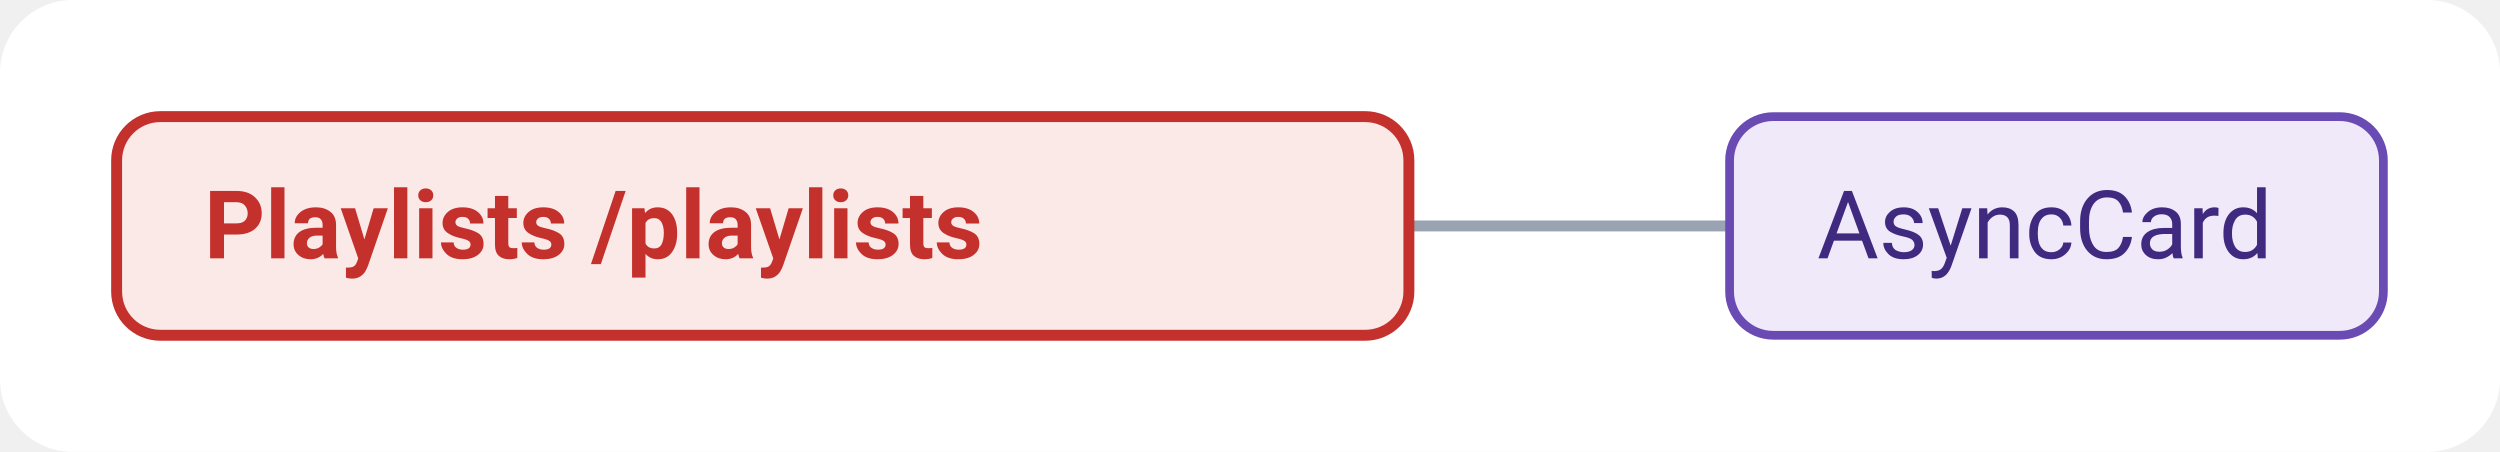
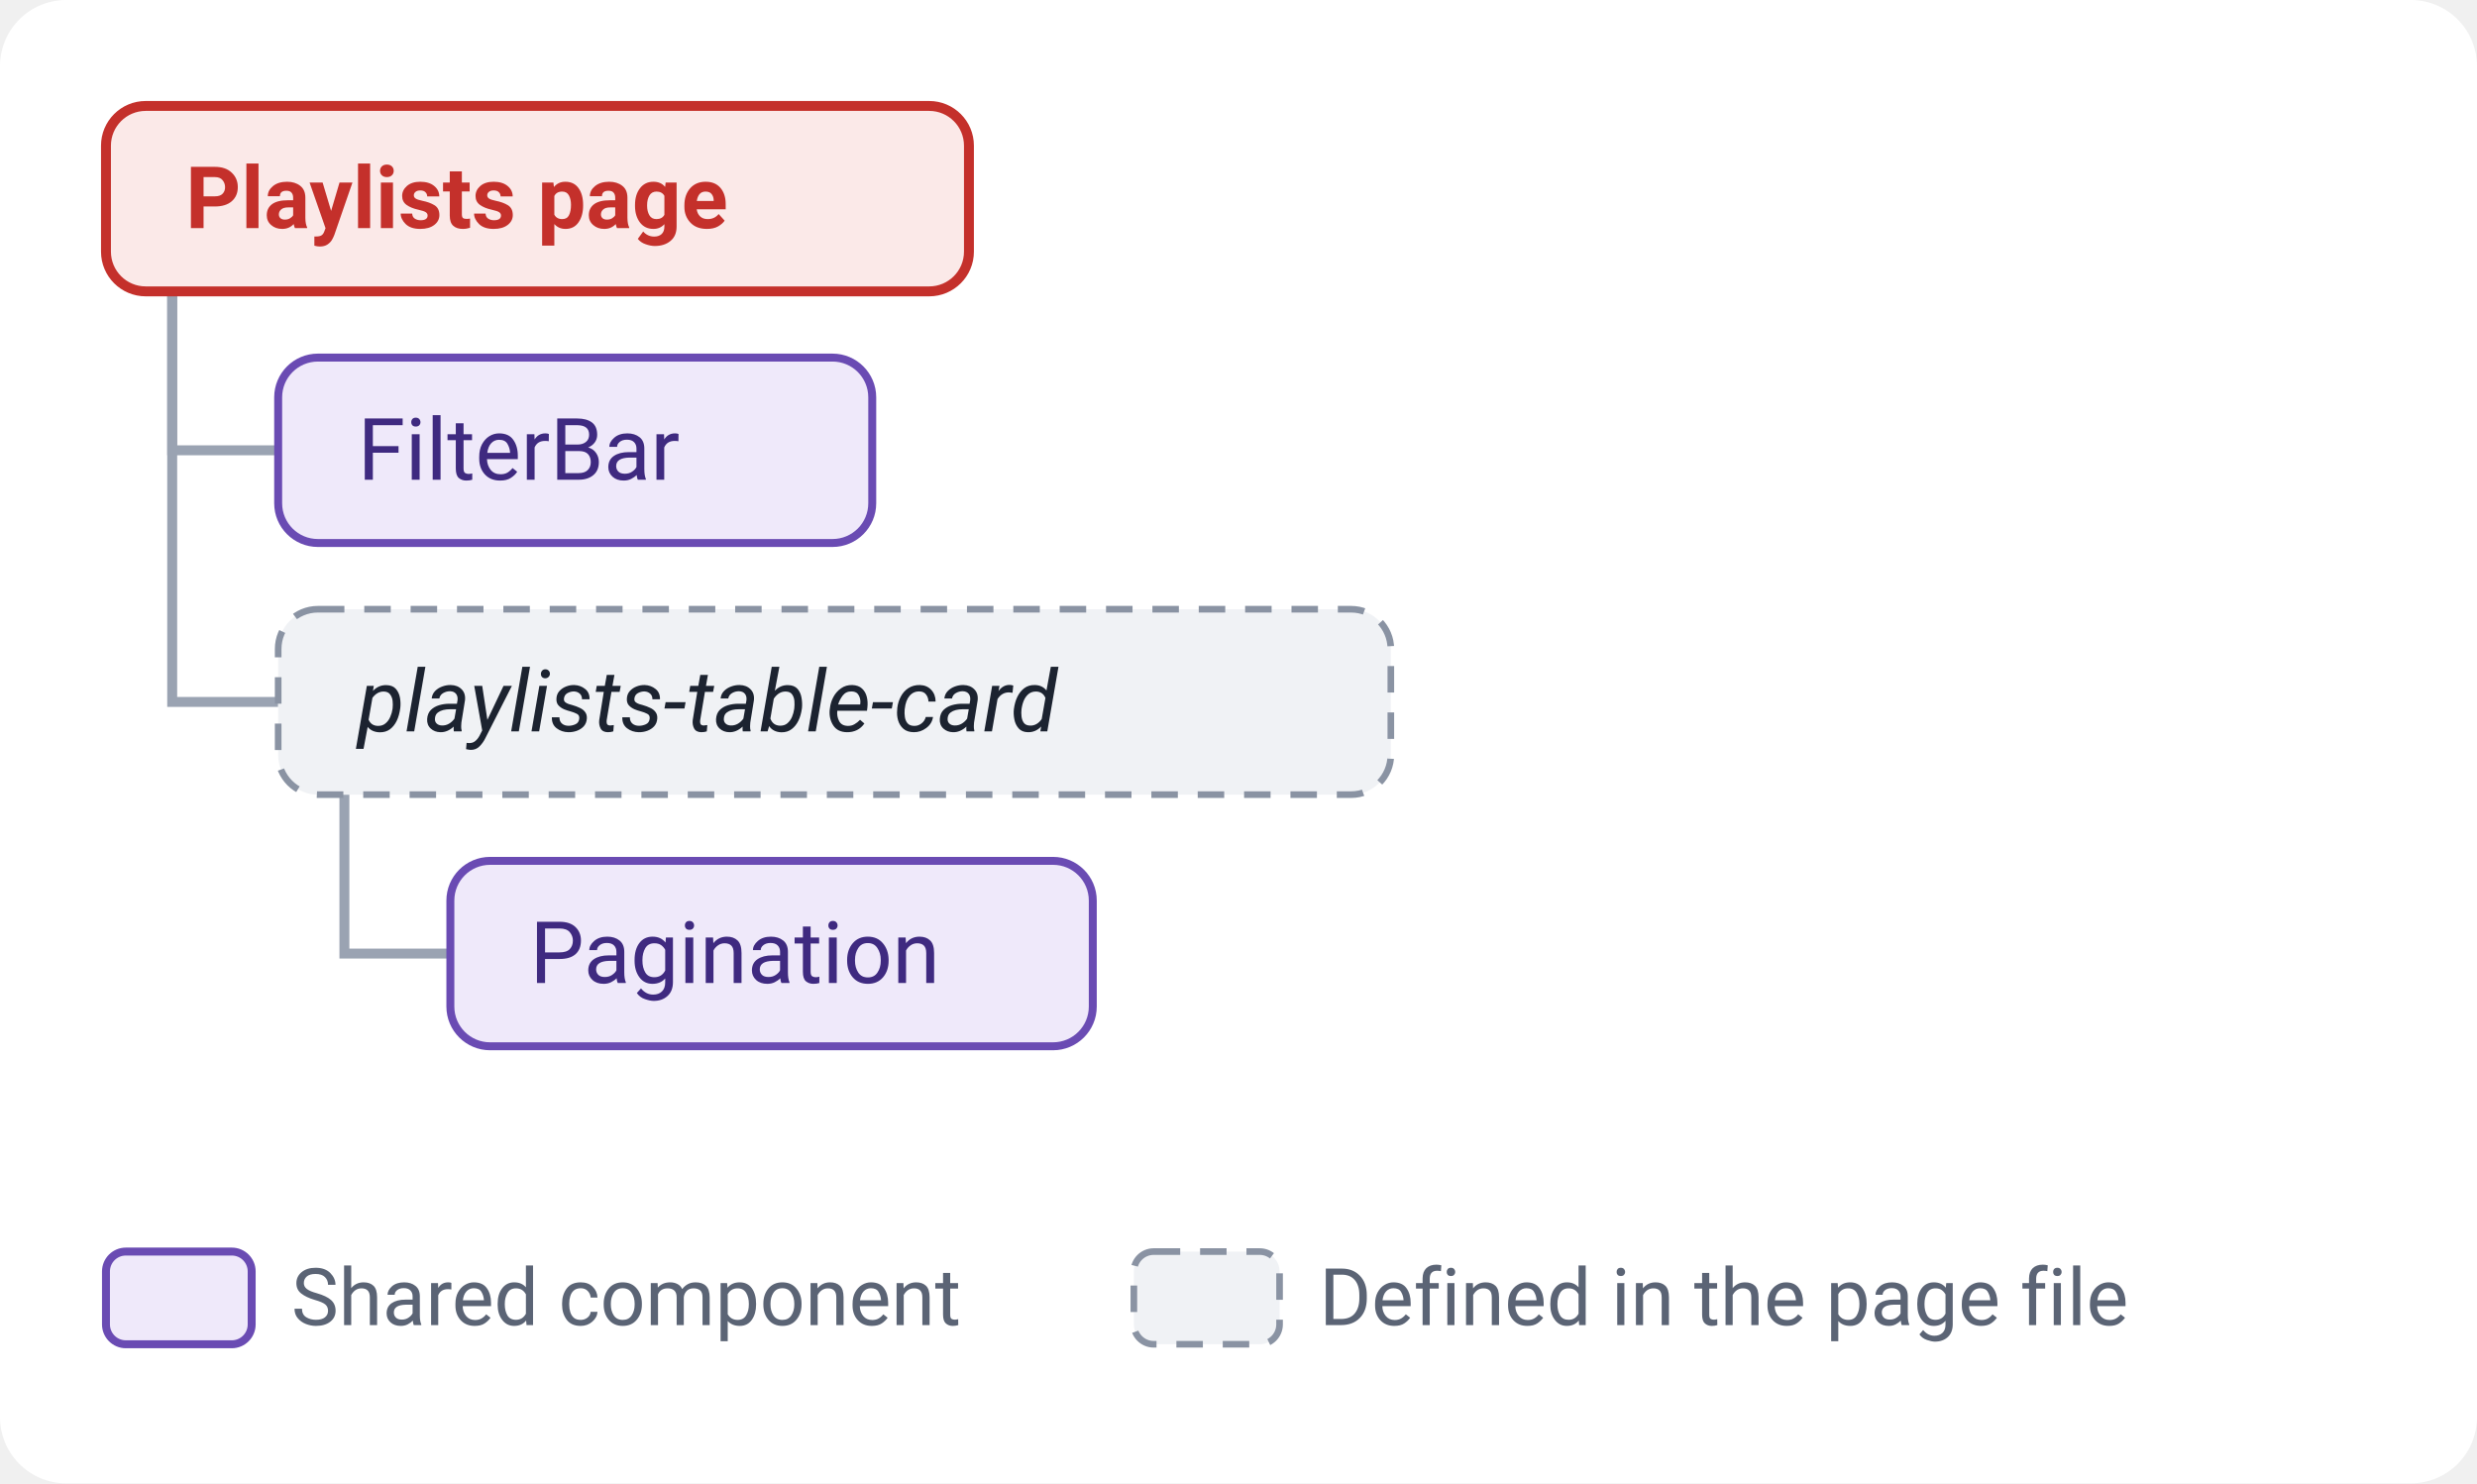
- <svg xmlns="http://www.w3.org/2000/svg" width="343" height="62" viewBox="0 0 343 62" role="img" aria-label="Components on the Playlists page">
+ <svg xmlns="http://www.w3.org/2000/svg" width="374" height="224" viewBox="0 0 374 224" role="img" aria-label="Components on the Playlists page">
  <style>
  .bg { fill: #ffffff; }
  text { font-family: system-ui, -apple-system, "Segoe UI", Roboto, Arial, sans-serif; font-size: 13px; dominant-baseline: central; }
  .edge { fill: none; stroke: #9aa3b2; stroke-width: 1.5; }
+   .note { font-size: 12px; fill: #5b6475; }
  .page rect { fill: #fbe9e8; stroke: #c4302b; stroke-width: 1.5; }
  .page text { fill: #c4302b; font-weight: 700; }
  .tab rect { fill: #e6effa; stroke: #2f6fb3; stroke-width: 1.2; }
  .tab text { fill: #1f4f85; font-weight: 600; }
  .sub rect { fill: #f3f7fc; stroke: #7da3cf; stroke-width: 1; stroke-dasharray: 4 3; }
  .sub text { fill: #1f4f85; }
  .comp rect { fill: #efe9fa; stroke: #6a4bb3; stroke-width: 1.2; }
  .comp text { fill: #3f2a80; }
  .local rect { fill: #f0f2f5; stroke: #8a93a3; stroke-width: 1; stroke-dasharray: 4 3; }
  .local text { fill: #1c2330; font-style: italic; }
+   g rect.badge { fill: #ffffff; stroke: #9aa3b2; stroke-width: 1; stroke-dasharray: none; }
+   g text.badge-text { font-size: 10px; font-weight: 700; font-style: normal; fill: #5b6475; text-anchor: middle; }
+   .legend-text { font-size: 12px; fill: #5b6475; }
  @media (prefers-color-scheme: dark) {
    .bg { fill: #1a1f27; }
    .edge { stroke: #5b6475; }
+     .note, .legend-text { fill: #9aa3b2; }
    .page rect { fill: #3a1e1d; stroke: #ff6b63; } .page text { fill: #ff8a80; }
    .tab rect { fill: #1b2a3d; stroke: #7db3ef; } .tab text { fill: #a9cdf5; }
    .sub rect { fill: #17212e; stroke: #4f79a8; } .sub text { fill: #a9cdf5; }
    .comp rect { fill: #2a2340; stroke: #b9a2f5; } .comp text { fill: #d6c9fb; }
    .local rect { fill: #222833; stroke: #6b7486; } .local text { fill: #e6e9ef; }
+     g rect.badge { fill: #1a1f27; stroke: #5b6475; } g text.badge-text { fill: #9aa3b2; }
  }
</style>
-   <rect class="bg" width="343" height="62" rx="10" />
-   <path class="edge" d="M193.3,31.0 H215.3 V31.0 H237.3" />
+   <rect class="bg" width="374" height="224" rx="10" />
+   <path class="edge" d="M26.0,44.0 V68.0 H42.0" />
+   <path class="edge" d="M26.0,44.0 V106.0 H42.0" />
+   <path class="edge" d="M52.0,120.0 V144.0 H68.0" />
+   <g class="page">
+     <rect x="16.0" y="16.0" width="130.3" height="28" rx="6" />
+     <text x="28.0" y="30.0">Playlists page</text>
+   </g>
  <g class="comp">
-     <rect x="237.3" y="16.0" width="89.7" height="30" rx="6" />
-     <text x="249.3" y="31.0">AsyncCard</text>
+     <rect x="42.0" y="54.0" width="89.7" height="28" rx="6" />
+     <text x="54.0" y="68.0">FilterBar</text>
  </g>
-   <g class="page">
-     <rect x="16.0" y="16.0" width="177.3" height="30" rx="6" />
-     <text x="28.0" y="31.0">Playlists  /playlists</text>
+   <g class="local">
+     <rect x="42.0" y="92.0" width="168.0" height="28" rx="6" />
+     <text x="54.0" y="106.0">playlists-table-card</text>
+   </g>
+   <g class="comp">
+     <rect x="68.0" y="130.0" width="97.0" height="28" rx="6" />
+     <text x="80.0" y="144.0">Pagination</text>
+   </g>
+   <g aria-hidden="true">
+     <g class="comp">
+       <rect x="16.0" y="189" width="22" height="14" rx="3" />
+     </g>
+     <text class="legend-text" x="44.0" y="196">Shared component</text>
+     <g class="local">
+       <rect x="171.2" y="189" width="22" height="14" rx="3" />
+     </g>
+     <text class="legend-text" x="199.2" y="196">Defined in the page file</text>
  </g>
</svg>
